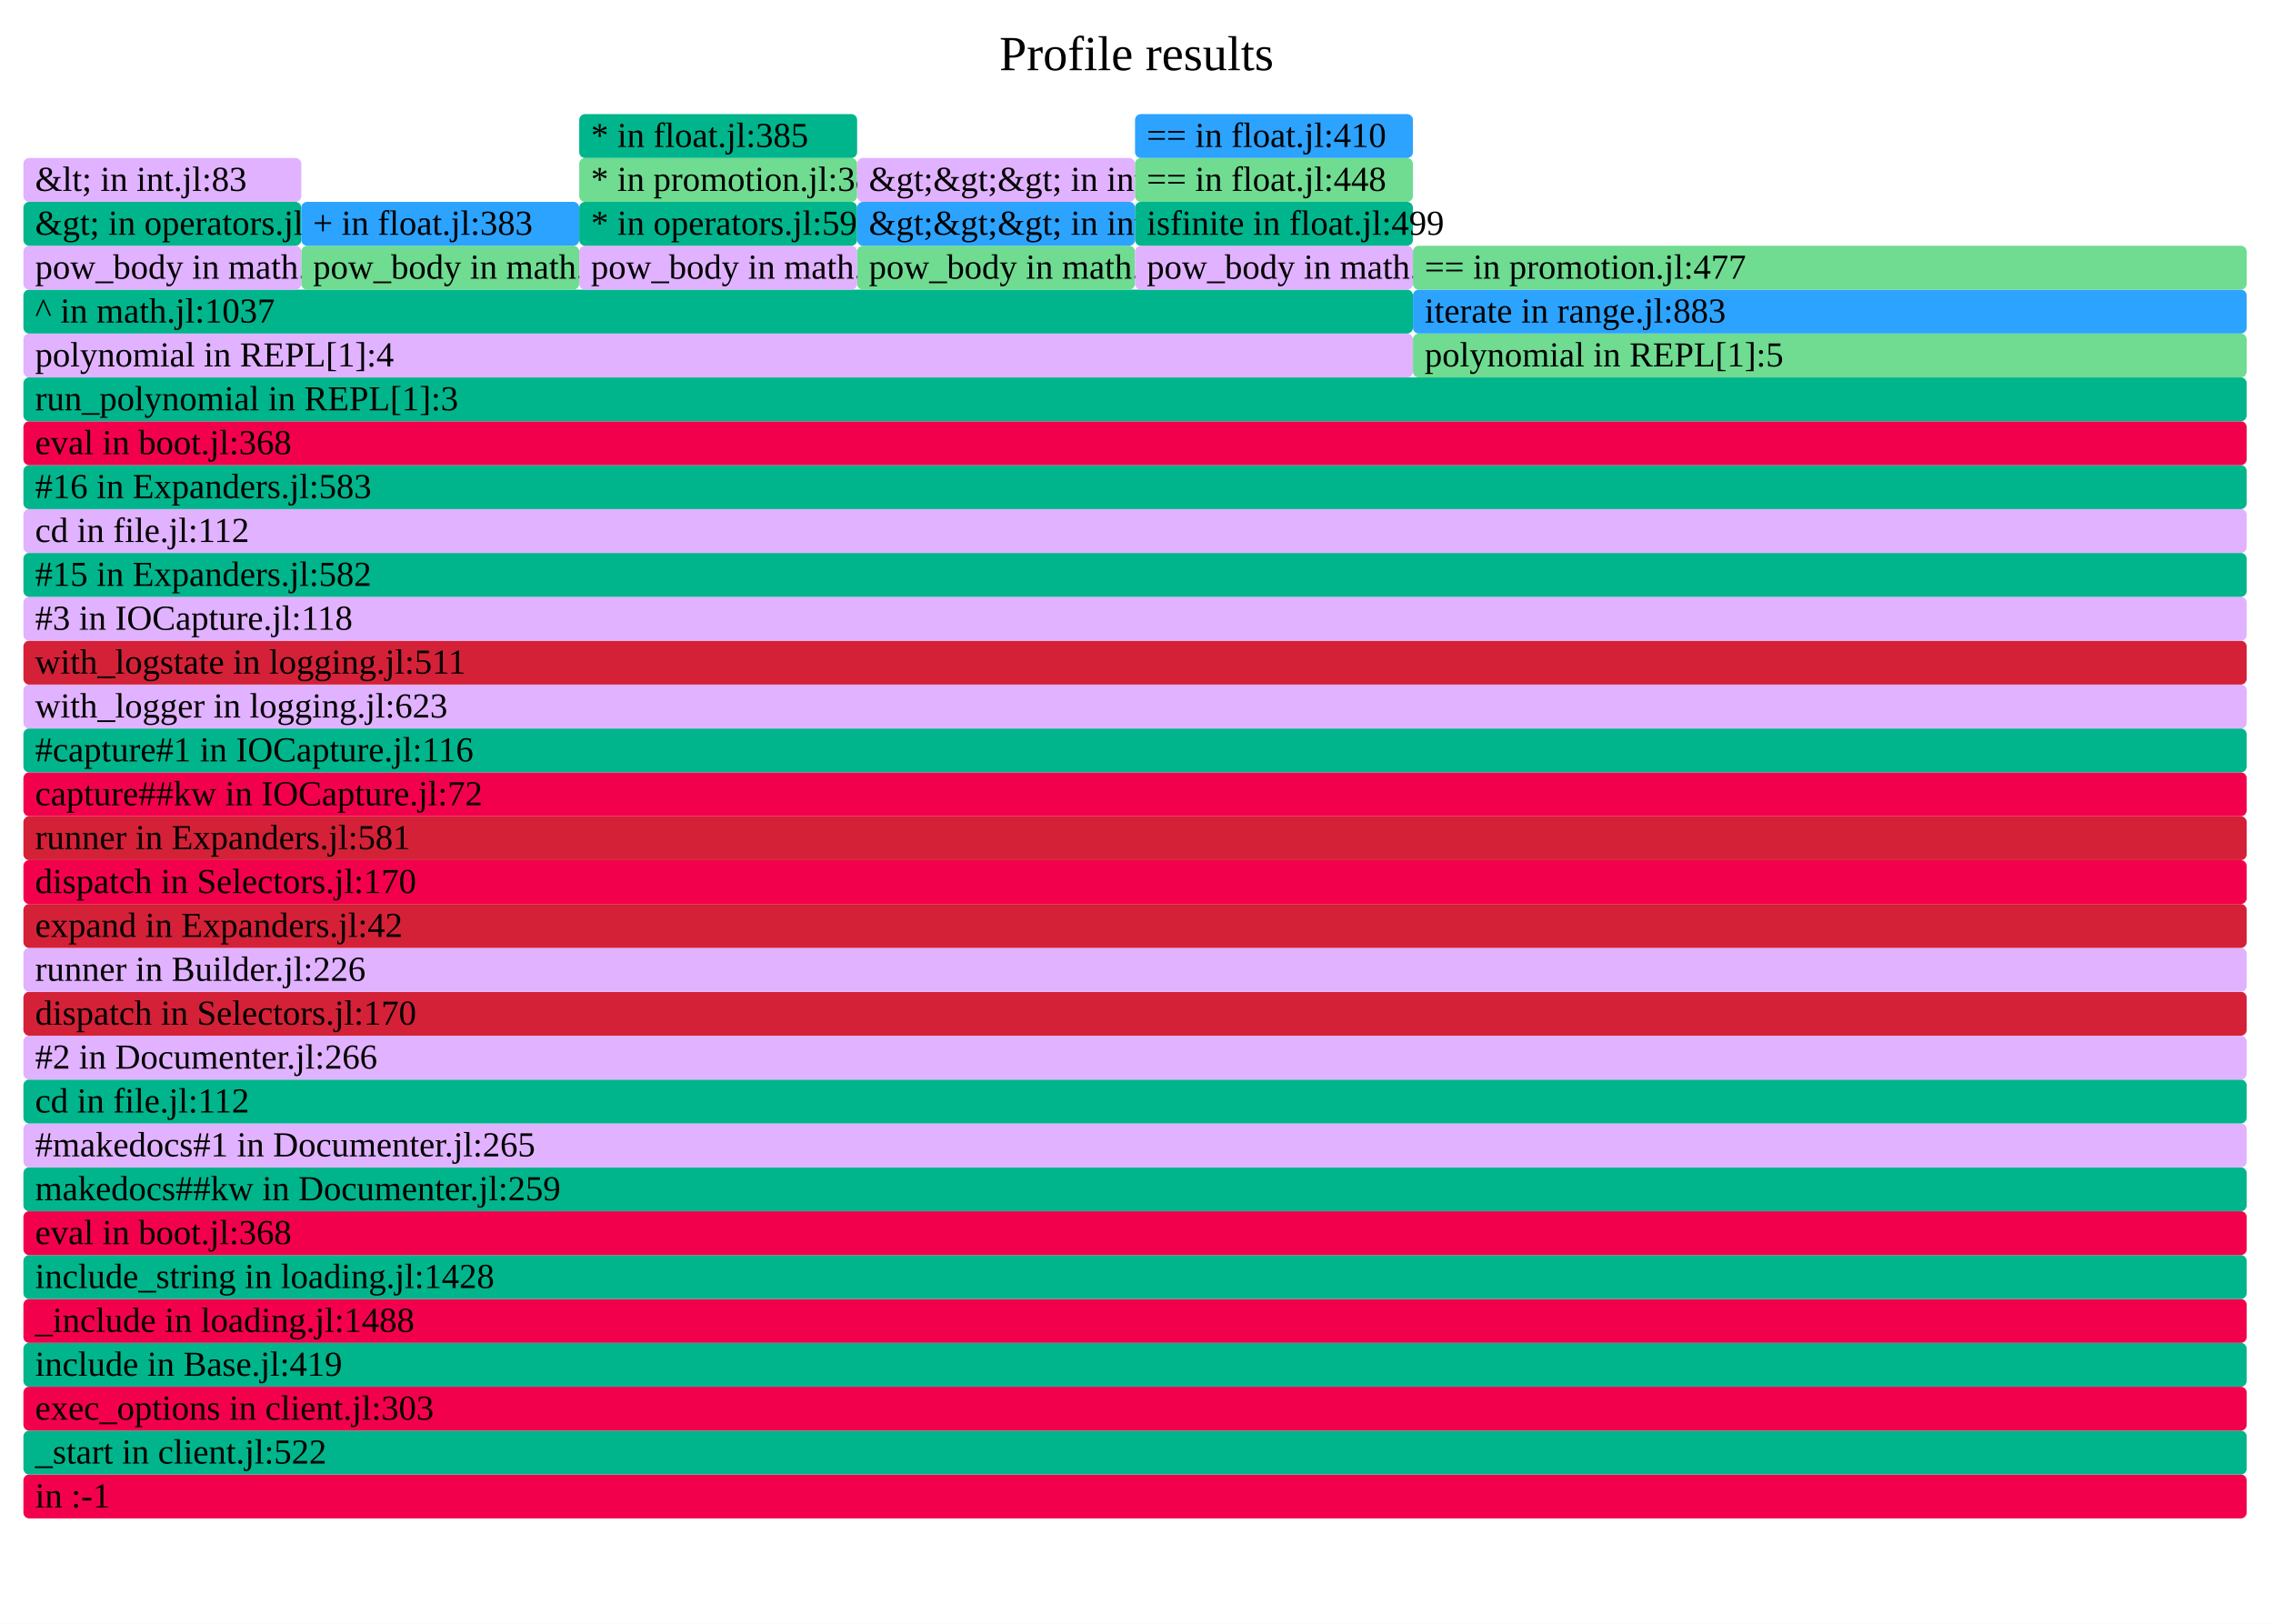
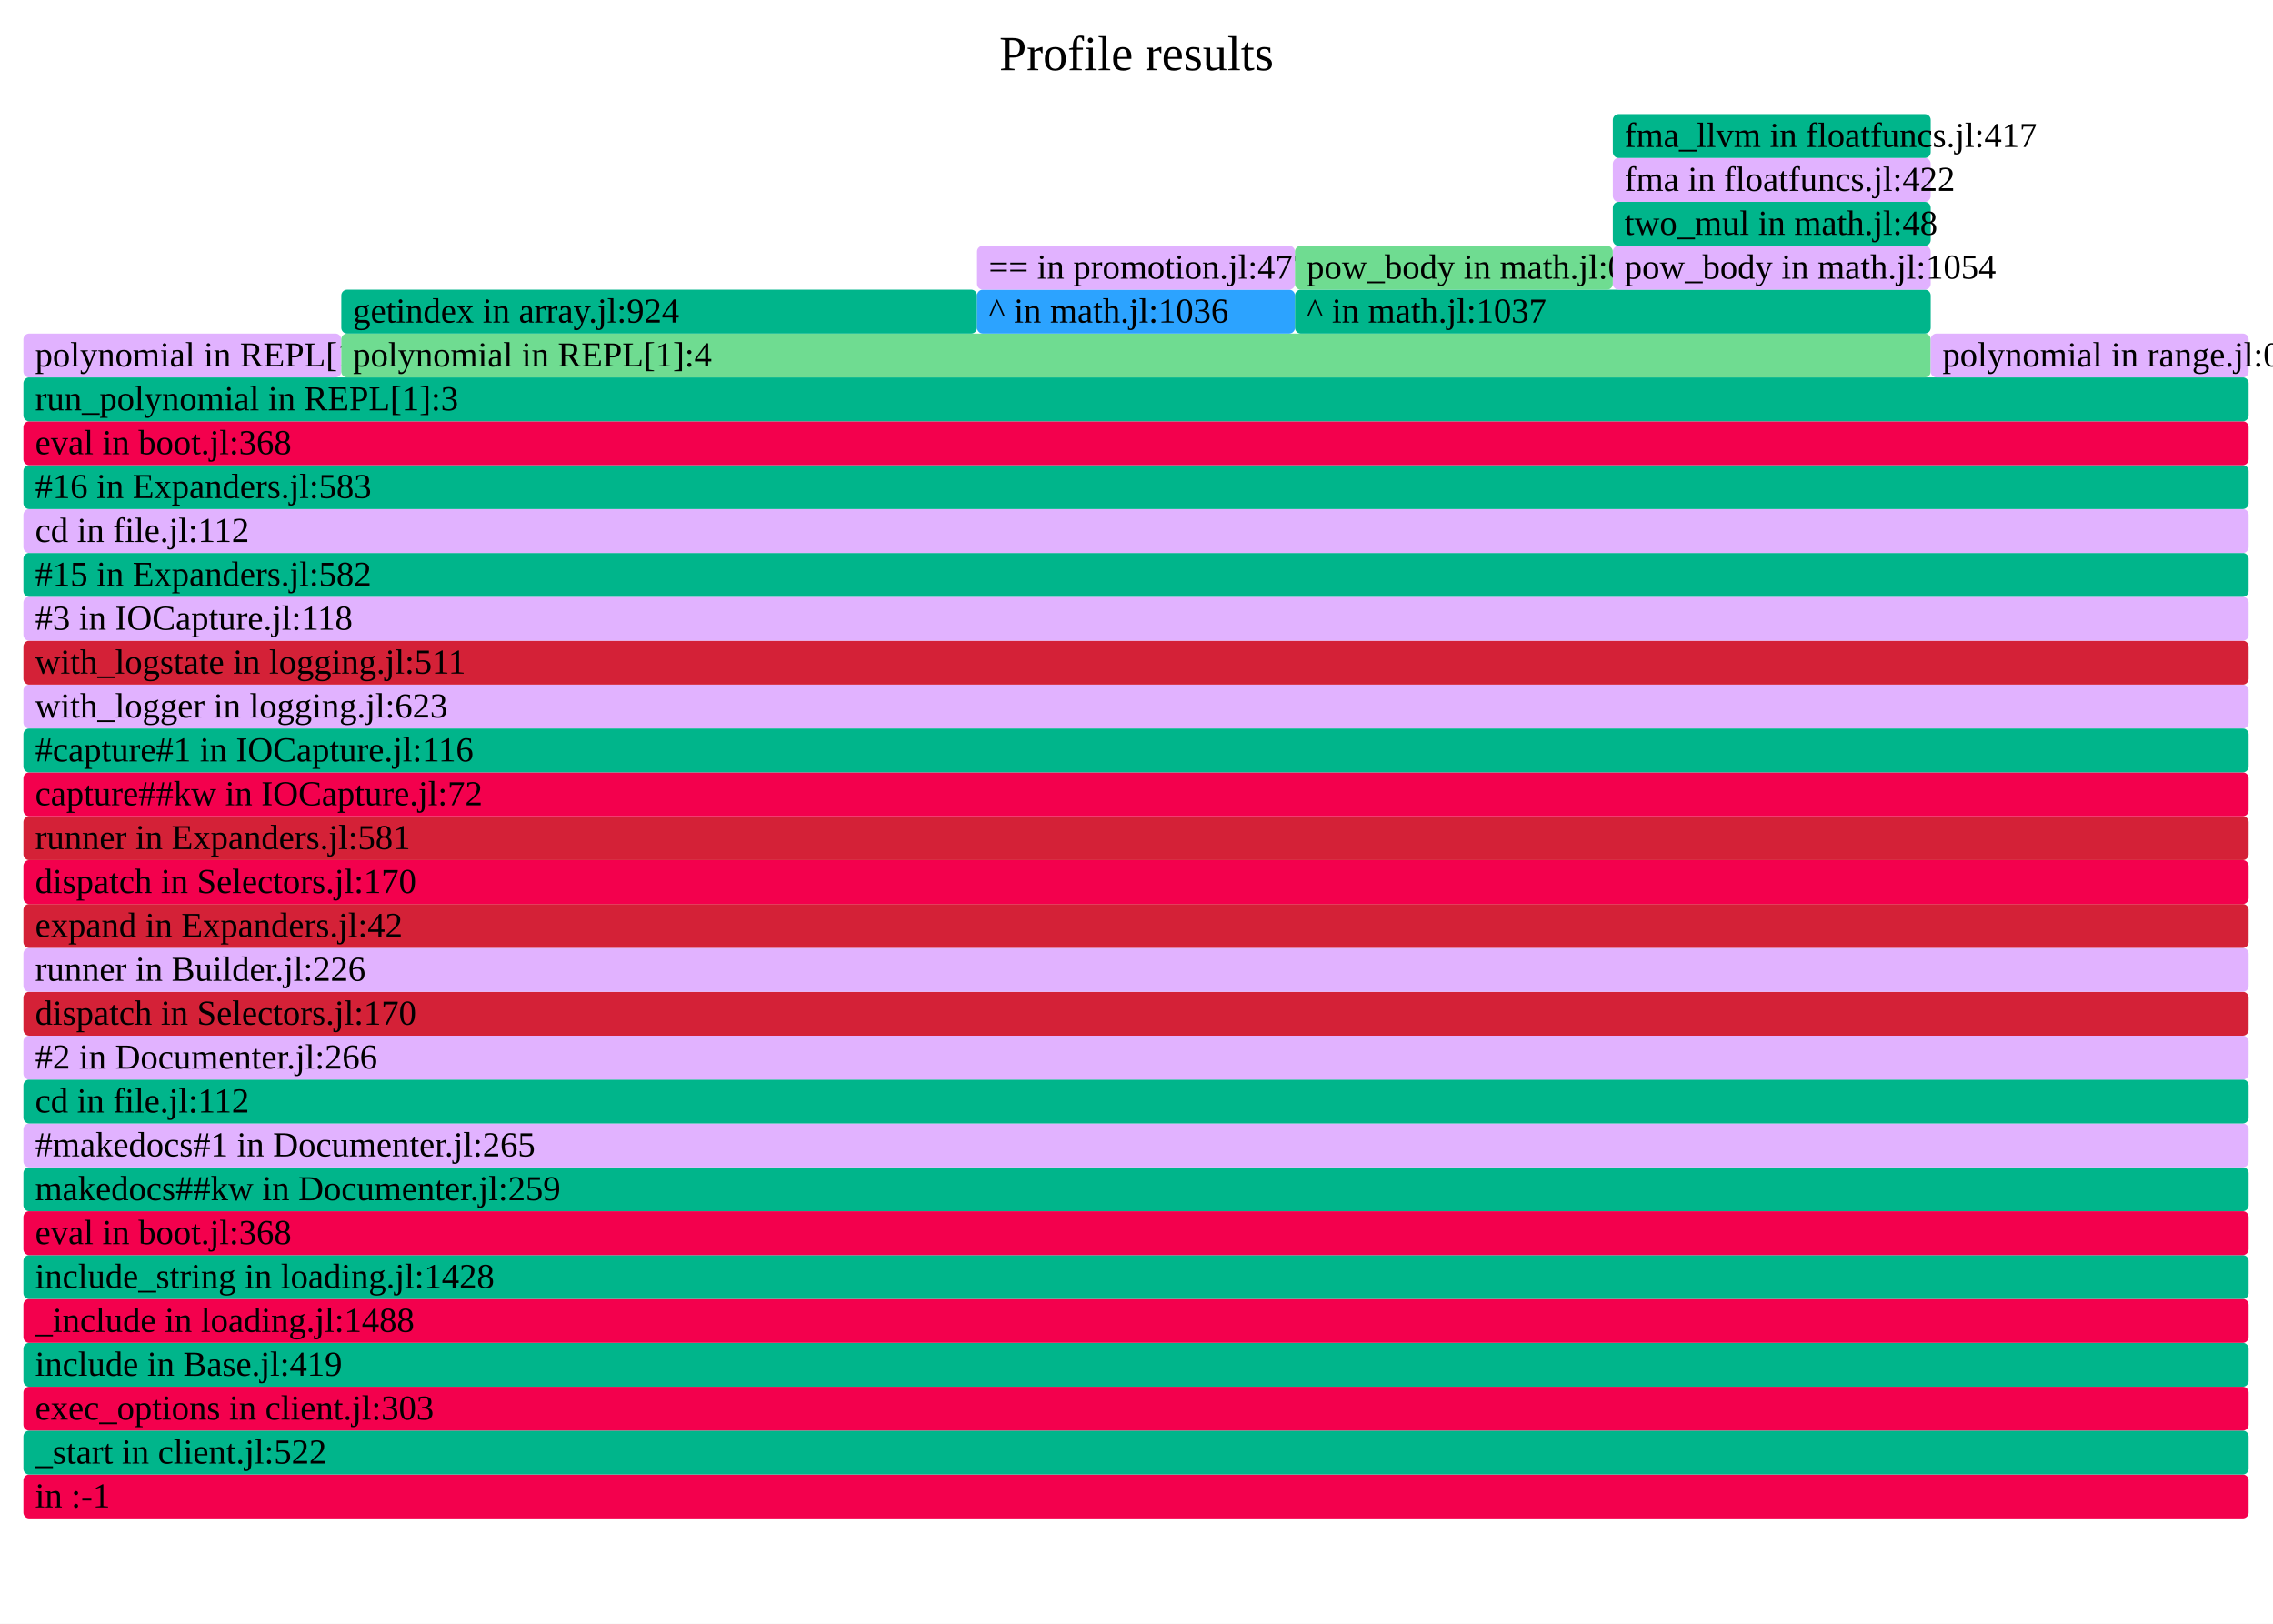
- <svg xmlns="http://www.w3.org/2000/svg" version="1.1" width="777" height="555" viewBox="0 0 777 555" id="fig-d4b07ee15b064d7fa73775ac45f76d3c">
+ <svg xmlns="http://www.w3.org/2000/svg" version="1.1" width="777" height="555" viewBox="0 0 777 555" id="fig-0106ef9f76684325b2eae2967da11522">
  <defs>
-     <clipPath id="fig-d4b07ee15b064d7fa73775ac45f76d3c-clip">
+     <clipPath id="fig-0106ef9f76684325b2eae2967da11522-clip">
      <rect x="0" y="0" width="777" height="555" />
    </clipPath>
  </defs>
  <style type="text/css">
-     #fig-d4b07ee15b064d7fa73775ac45f76d3c text {
+     #fig-0106ef9f76684325b2eae2967da11522 text {
        pointer-events: none;
        font-family: inherit;
        font-size: 12px;
        fill: #000000;
    }
-     text#fig-d4b07ee15b064d7fa73775ac45f76d3c-caption {
+     text#fig-0106ef9f76684325b2eae2967da11522-caption {
        font-size: 16.8px;
        fill: #000000;
        text-anchor: middle;
    }
-     #fig-d4b07ee15b064d7fa73775ac45f76d3c-bg {
+     #fig-0106ef9f76684325b2eae2967da11522-bg {
        fill: #FFFFFF;
    }
-     #fig-d4b07ee15b064d7fa73775ac45f76d3c-viewport rect, #fig-d4b07ee15b064d7fa73775ac45f76d3c-viewport path {
+     #fig-0106ef9f76684325b2eae2967da11522-viewport rect, #fig-0106ef9f76684325b2eae2967da11522-viewport path {
        vector-effect: non-scaling-stroke;
        fill-opacity: 1;
    }
-     #fig-d4b07ee15b064d7fa73775ac45f76d3c-viewport text {
+     #fig-0106ef9f76684325b2eae2967da11522-viewport text {
        stroke: #000000;
        stroke-width: 0;
        stroke-opacity: 0.35;
    }
-     #fig-d4b07ee15b064d7fa73775ac45f76d3c-viewport rect:hover, #fig-d4b07ee15b064d7fa73775ac45f76d3c-viewport path:hover {
+     #fig-0106ef9f76684325b2eae2967da11522-viewport rect:hover, #fig-0106ef9f76684325b2eae2967da11522-viewport path:hover {
        fill-opacity: 0.75;
        stroke: #000000;
        stroke-width: 0.5;
    }
-     #fig-d4b07ee15b064d7fa73775ac45f76d3c-viewport + rect {
+     #fig-0106ef9f76684325b2eae2967da11522-viewport + rect {
        fill: #FFFFFF;
        opacity: 0.8;
    }
-     text#fig-d4b07ee15b064d7fa73775ac45f76d3c-details{
+     text#fig-0106ef9f76684325b2eae2967da11522-details{
        fill: #000000;
    }
</style>
-   <g id="fig-d4b07ee15b064d7fa73775ac45f76d3c-frame" clip-path="url(#fig-d4b07ee15b064d7fa73775ac45f76d3c-clip)">
-     <rect id="fig-d4b07ee15b064d7fa73775ac45f76d3c-bg" x="0" y="0" width="777" height="555" />
-     <text id="fig-d4b07ee15b064d7fa73775ac45f76d3c-caption" x="388.5" y="24">Profile results</text>
-     <g id="fig-d4b07ee15b064d7fa73775ac45f76d3c-viewport" transform="scale(1)">
-       <rect x="8" y="504" width="760" height="15" rx="2" fill="#F3004D" data-dinfo="" />
+   <g id="fig-0106ef9f76684325b2eae2967da11522-frame" clip-path="url(#fig-0106ef9f76684325b2eae2967da11522-clip)">
+     <rect id="fig-0106ef9f76684325b2eae2967da11522-bg" x="0" y="0" width="777" height="555" />
+     <text id="fig-0106ef9f76684325b2eae2967da11522-caption" x="388.5" y="24">Profile results</text>
+     <g id="fig-0106ef9f76684325b2eae2967da11522-viewport" transform="scale(1)">
+       <rect x="8" y="504" width="760.67" height="15" rx="2" fill="#F3004D" data-dinfo="" />
      <text x="8" dx="4" y="515.25"> in :-1</text>
-       <rect x="8" y="489" width="760" height="15" rx="2" fill="#00B58B" data-dinfo="./" />
+       <rect x="8" y="489" width="760.67" height="15" rx="2" fill="#00B58B" data-dinfo="./" />
      <text x="8" dx="4" y="500.25">_start in client.jl:522</text>
-       <rect x="8" y="474" width="760" height="15" rx="2" fill="#F3004D" data-dinfo="./" />
+       <rect x="8" y="474" width="760.67" height="15" rx="2" fill="#F3004D" data-dinfo="./" />
      <text x="8" dx="4" y="485.25">exec_options in client.jl:303</text>
-       <rect x="8" y="459" width="760" height="15" rx="2" fill="#00B58B" data-dinfo="./" />
+       <rect x="8" y="459" width="760.67" height="15" rx="2" fill="#00B58B" data-dinfo="./" />
      <text x="8" dx="4" y="470.25">include in Base.jl:419</text>
-       <rect x="8" y="444" width="760" height="15" rx="2" fill="#F3004D" data-dinfo="./" />
+       <rect x="8" y="444" width="760.67" height="15" rx="2" fill="#F3004D" data-dinfo="./" />
      <text x="8" dx="4" y="455.25">_include in loading.jl:1488</text>
-       <rect x="8" y="429" width="760" height="15" rx="2" fill="#00B58B" data-dinfo="./" />
+       <rect x="8" y="429" width="760.67" height="15" rx="2" fill="#00B58B" data-dinfo="./" />
      <text x="8" dx="4" y="440.25">include_string in loading.jl:1428</text>
-       <rect x="8" y="414" width="760" height="15" rx="2" fill="#F3004D" data-dinfo="./" />
+       <rect x="8" y="414" width="760.67" height="15" rx="2" fill="#F3004D" data-dinfo="./" />
      <text x="8" dx="4" y="425.25">eval in boot.jl:368</text>
-       <rect x="8" y="399" width="760" height="15" rx="2" fill="#00B58B" data-dinfo="/home/runner/.julia/packages/Documenter/qdbx6/src/" />
+       <rect x="8" y="399" width="760.67" height="15" rx="2" fill="#00B58B" data-dinfo="/home/runner/.julia/packages/Documenter/qdbx6/src/" />
      <text x="8" dx="4" y="410.25">makedocs##kw in Documenter.jl:259</text>
-       <rect x="8" y="384" width="760" height="15" rx="2" fill="#E1B2FF" data-dinfo="/home/runner/.julia/packages/Documenter/qdbx6/src/" />
+       <rect x="8" y="384" width="760.67" height="15" rx="2" fill="#E1B2FF" data-dinfo="/home/runner/.julia/packages/Documenter/qdbx6/src/" />
      <text x="8" dx="4" y="395.25">#makedocs#1 in Documenter.jl:265</text>
-       <rect x="8" y="369" width="760" height="15" rx="2" fill="#00B58B" data-dinfo="./" />
+       <rect x="8" y="369" width="760.67" height="15" rx="2" fill="#00B58B" data-dinfo="./" />
      <text x="8" dx="4" y="380.25">cd in file.jl:112</text>
-       <rect x="8" y="354" width="760" height="15" rx="2" fill="#E1B2FF" data-dinfo="/home/runner/.julia/packages/Documenter/qdbx6/src/" />
+       <rect x="8" y="354" width="760.67" height="15" rx="2" fill="#E1B2FF" data-dinfo="/home/runner/.julia/packages/Documenter/qdbx6/src/" />
      <text x="8" dx="4" y="365.25">#2 in Documenter.jl:266</text>
-       <rect x="8" y="339" width="760" height="15" rx="2" fill="#D42137" data-dinfo="/home/runner/.julia/packages/Documenter/qdbx6/src/Utilities/" />
+       <rect x="8" y="339" width="760.67" height="15" rx="2" fill="#D42137" data-dinfo="/home/runner/.julia/packages/Documenter/qdbx6/src/Utilities/" />
      <text x="8" dx="4" y="350.25">dispatch in Selectors.jl:170</text>
-       <rect x="8" y="324" width="760" height="15" rx="2" fill="#E1B2FF" data-dinfo="/home/runner/.julia/packages/Documenter/qdbx6/src/" />
+       <rect x="8" y="324" width="760.67" height="15" rx="2" fill="#E1B2FF" data-dinfo="/home/runner/.julia/packages/Documenter/qdbx6/src/" />
      <text x="8" dx="4" y="335.25">runner in Builder.jl:226</text>
-       <rect x="8" y="309" width="760" height="15" rx="2" fill="#D42137" data-dinfo="/home/runner/.julia/packages/Documenter/qdbx6/src/" />
+       <rect x="8" y="309" width="760.67" height="15" rx="2" fill="#D42137" data-dinfo="/home/runner/.julia/packages/Documenter/qdbx6/src/" />
      <text x="8" dx="4" y="320.25">expand in Expanders.jl:42</text>
-       <rect x="8" y="294" width="760" height="15" rx="2" fill="#F3004D" data-dinfo="/home/runner/.julia/packages/Documenter/qdbx6/src/Utilities/" />
+       <rect x="8" y="294" width="760.67" height="15" rx="2" fill="#F3004D" data-dinfo="/home/runner/.julia/packages/Documenter/qdbx6/src/Utilities/" />
      <text x="8" dx="4" y="305.25">dispatch in Selectors.jl:170</text>
-       <rect x="8" y="279" width="760" height="15" rx="2" fill="#D42137" data-dinfo="/home/runner/.julia/packages/Documenter/qdbx6/src/" />
+       <rect x="8" y="279" width="760.67" height="15" rx="2" fill="#D42137" data-dinfo="/home/runner/.julia/packages/Documenter/qdbx6/src/" />
      <text x="8" dx="4" y="290.25">runner in Expanders.jl:581</text>
-       <rect x="8" y="264" width="760" height="15" rx="2" fill="#F3004D" data-dinfo="/home/runner/.julia/packages/IOCapture/sXY71/src/" />
+       <rect x="8" y="264" width="760.67" height="15" rx="2" fill="#F3004D" data-dinfo="/home/runner/.julia/packages/IOCapture/sXY71/src/" />
      <text x="8" dx="4" y="275.25">capture##kw in IOCapture.jl:72</text>
-       <rect x="8" y="249" width="760" height="15" rx="2" fill="#00B58B" data-dinfo="/home/runner/.julia/packages/IOCapture/sXY71/src/" />
+       <rect x="8" y="249" width="760.67" height="15" rx="2" fill="#00B58B" data-dinfo="/home/runner/.julia/packages/IOCapture/sXY71/src/" />
      <text x="8" dx="4" y="260.25">#capture#1 in IOCapture.jl:116</text>
-       <rect x="8" y="234" width="760" height="15" rx="2" fill="#E1B2FF" data-dinfo="./" />
+       <rect x="8" y="234" width="760.67" height="15" rx="2" fill="#E1B2FF" data-dinfo="./" />
      <text x="8" dx="4" y="245.25">with_logger in logging.jl:623</text>
-       <rect x="8" y="219" width="760" height="15" rx="2" fill="#D42137" data-dinfo="./" />
+       <rect x="8" y="219" width="760.67" height="15" rx="2" fill="#D42137" data-dinfo="./" />
      <text x="8" dx="4" y="230.25">with_logstate in logging.jl:511</text>
-       <rect x="8" y="204" width="760" height="15" rx="2" fill="#E1B2FF" data-dinfo="/home/runner/.julia/packages/IOCapture/sXY71/src/" />
+       <rect x="8" y="204" width="760.67" height="15" rx="2" fill="#E1B2FF" data-dinfo="/home/runner/.julia/packages/IOCapture/sXY71/src/" />
      <text x="8" dx="4" y="215.25">#3 in IOCapture.jl:118</text>
-       <rect x="8" y="189" width="760" height="15" rx="2" fill="#00B58B" data-dinfo="/home/runner/.julia/packages/Documenter/qdbx6/src/" />
+       <rect x="8" y="189" width="760.67" height="15" rx="2" fill="#00B58B" data-dinfo="/home/runner/.julia/packages/Documenter/qdbx6/src/" />
      <text x="8" dx="4" y="200.25">#15 in Expanders.jl:582</text>
-       <rect x="8" y="174" width="760" height="15" rx="2" fill="#E1B2FF" data-dinfo="./" />
+       <rect x="8" y="174" width="760.67" height="15" rx="2" fill="#E1B2FF" data-dinfo="./" />
      <text x="8" dx="4" y="185.25">cd in file.jl:112</text>
-       <rect x="8" y="159" width="760" height="15" rx="2" fill="#00B58B" data-dinfo="/home/runner/.julia/packages/Documenter/qdbx6/src/" />
+       <rect x="8" y="159" width="760.67" height="15" rx="2" fill="#00B58B" data-dinfo="/home/runner/.julia/packages/Documenter/qdbx6/src/" />
      <text x="8" dx="4" y="170.25">#16 in Expanders.jl:583</text>
-       <rect x="8" y="144" width="760" height="15" rx="2" fill="#F3004D" data-dinfo="./" />
+       <rect x="8" y="144" width="760.67" height="15" rx="2" fill="#F3004D" data-dinfo="./" />
      <text x="8" dx="4" y="155.25">eval in boot.jl:368</text>
-       <rect x="8" y="129" width="760" height="15" rx="2" fill="#00B58B" data-dinfo="./" />
+       <rect x="8" y="129" width="760.67" height="15" rx="2" fill="#00B58B" data-dinfo="./" />
      <text x="8" dx="4" y="140.25">run_polynomial in REPL[1]:3</text>
-       <rect x="8" y="114" width="475" height="15" rx="2" fill="#E1B2FF" data-dinfo="./" />
-       <text x="8" dx="4" y="125.25">polynomial in REPL[1]:4</text>
-       <rect x="8" y="99" width="475" height="15" rx="2" fill="#00B58B" data-dinfo="./" />
-       <text x="8" dx="4" y="110.25">^ in math.jl:1037</text>
-       <rect x="8" y="84" width="95" height="15" rx="2" fill="#E1B2FF" data-dinfo="./" />
-       <text x="8" dx="4" y="95.25">pow_body in math.jl:1051</text>
-       <rect x="8" y="69" width="95" height="15" rx="2" fill="#00B58B" data-dinfo="./" />
-       <text x="8" dx="4" y="80.25">&amp;gt; in operators.jl:382</text>
-       <rect x="8" y="54" width="95" height="15" rx="2" fill="#E1B2FF" data-dinfo="./" />
-       <text x="8" dx="4" y="65.25">&amp;lt; in int.jl:83</text>
-       <rect x="103" y="84" width="95" height="15" rx="2" fill="#6FDC91" data-dinfo="./" />
-       <text x="103" dx="4" y="95.25">pow_body in math.jl:1055</text>
-       <rect x="103" y="69" width="95" height="15" rx="2" fill="#2CA3FF" data-dinfo="./" />
-       <text x="103" dx="4" y="80.25">+ in float.jl:383</text>
-       <rect x="198" y="84" width="95" height="15" rx="2" fill="#E1B2FF" data-dinfo="./" />
-       <text x="198" dx="4" y="95.25">pow_body in math.jl:1057</text>
-       <rect x="198" y="69" width="95" height="15" rx="2" fill="#00B58B" data-dinfo="./" />
-       <text x="198" dx="4" y="80.25">* in operators.jl:591</text>
-       <rect x="198" y="54" width="95" height="15" rx="2" fill="#6FDC91" data-dinfo="./" />
-       <text x="198" dx="4" y="65.25">* in promotion.jl:389</text>
-       <rect x="198" y="39" width="95" height="15" rx="2" fill="#00B58B" data-dinfo="./" />
-       <text x="198" dx="4" y="50.25">* in float.jl:385</text>
-       <rect x="293" y="84" width="95" height="15" rx="2" fill="#6FDC91" data-dinfo="./" />
-       <text x="293" dx="4" y="95.25">pow_body in math.jl:1060</text>
-       <rect x="293" y="69" width="95" height="15" rx="2" fill="#2CA3FF" data-dinfo="./" />
-       <text x="293" dx="4" y="80.25">&amp;gt;&amp;gt;&amp;gt; in int.jl:505</text>
-       <rect x="293" y="54" width="95" height="15" rx="2" fill="#E1B2FF" data-dinfo="./" />
-       <text x="293" dx="4" y="65.25">&amp;gt;&amp;gt;&amp;gt; in int.jl:497</text>
-       <rect x="388" y="84" width="95" height="15" rx="2" fill="#E1B2FF" data-dinfo="./" />
-       <text x="388" dx="4" y="95.25">pow_body in math.jl:1062</text>
-       <rect x="388" y="69" width="95" height="15" rx="2" fill="#00B58B" data-dinfo="./" />
-       <text x="388" dx="4" y="80.25">isfinite in float.jl:499</text>
-       <rect x="388" y="54" width="95" height="15" rx="2" fill="#6FDC91" data-dinfo="./" />
-       <text x="388" dx="4" y="65.25">== in float.jl:448</text>
-       <rect x="388" y="39" width="95" height="15" rx="2" fill="#2CA3FF" data-dinfo="./" />
-       <text x="388" dx="4" y="50.25">== in float.jl:410</text>
-       <rect x="483" y="114" width="285" height="15" rx="2" fill="#6FDC91" data-dinfo="./" />
-       <text x="483" dx="4" y="125.25">polynomial in REPL[1]:5</text>
-       <rect x="483" y="99" width="285" height="15" rx="2" fill="#2CA3FF" data-dinfo="./" />
-       <text x="483" dx="4" y="110.25">iterate in range.jl:883</text>
-       <rect x="483" y="84" width="285" height="15" rx="2" fill="#6FDC91" data-dinfo="./" />
-       <text x="483" dx="4" y="95.25">== in promotion.jl:477</text>
+       <rect x="8" y="114" width="108.67" height="15" rx="2" fill="#E1B2FF" data-dinfo="./" />
+       <text x="8" dx="4" y="125.25">polynomial in REPL[1]:1</text>
+       <rect x="116.67" y="114" width="543.33" height="15" rx="2" fill="#6FDC91" data-dinfo="./" />
+       <text x="116.67" dx="4" y="125.25">polynomial in REPL[1]:4</text>
+       <rect x="116.67" y="99" width="217.33" height="15" rx="2" fill="#00B58B" data-dinfo="./" />
+       <text x="116.67" dx="4" y="110.25">getindex in array.jl:924</text>
+       <rect x="334" y="99" width="108.67" height="15" rx="2" fill="#2CA3FF" data-dinfo="./" />
+       <text x="334" dx="4" y="110.25">^ in math.jl:1036</text>
+       <rect x="334" y="84" width="108.67" height="15" rx="2" fill="#E1B2FF" data-dinfo="./" />
+       <text x="334" dx="4" y="95.25">== in promotion.jl:477</text>
+       <rect x="442.67" y="99" width="217.33" height="15" rx="2" fill="#00B58B" data-dinfo="./" />
+       <text x="442.67" dx="4" y="110.25">^ in math.jl:1037</text>
+       <rect x="442.67" y="84" width="108.66" height="15" rx="2" fill="#6FDC91" data-dinfo="./" />
+       <text x="442.67" dx="4" y="95.25">pow_body in math.jl:0</text>
+       <rect x="551.33" y="84" width="108.67" height="15" rx="2" fill="#E1B2FF" data-dinfo="./" />
+       <text x="551.33" dx="4" y="95.25">pow_body in math.jl:1054</text>
+       <rect x="551.33" y="69" width="108.67" height="15" rx="2" fill="#00B58B" data-dinfo="./" />
+       <text x="551.33" dx="4" y="80.25">two_mul in math.jl:48</text>
+       <rect x="551.33" y="54" width="108.67" height="15" rx="2" fill="#E1B2FF" data-dinfo="./" />
+       <text x="551.33" dx="4" y="65.25">fma in floatfuncs.jl:422</text>
+       <rect x="551.33" y="39" width="108.67" height="15" rx="2" fill="#00B58B" data-dinfo="./" />
+       <text x="551.33" dx="4" y="50.25">fma_llvm in floatfuncs.jl:417</text>
+       <rect x="660" y="114" width="108.67" height="15" rx="2" fill="#E1B2FF" data-dinfo="./" />
+       <text x="660" dx="4" y="125.25">polynomial in range.jl:0</text>
    </g>
  </g>
</svg>
